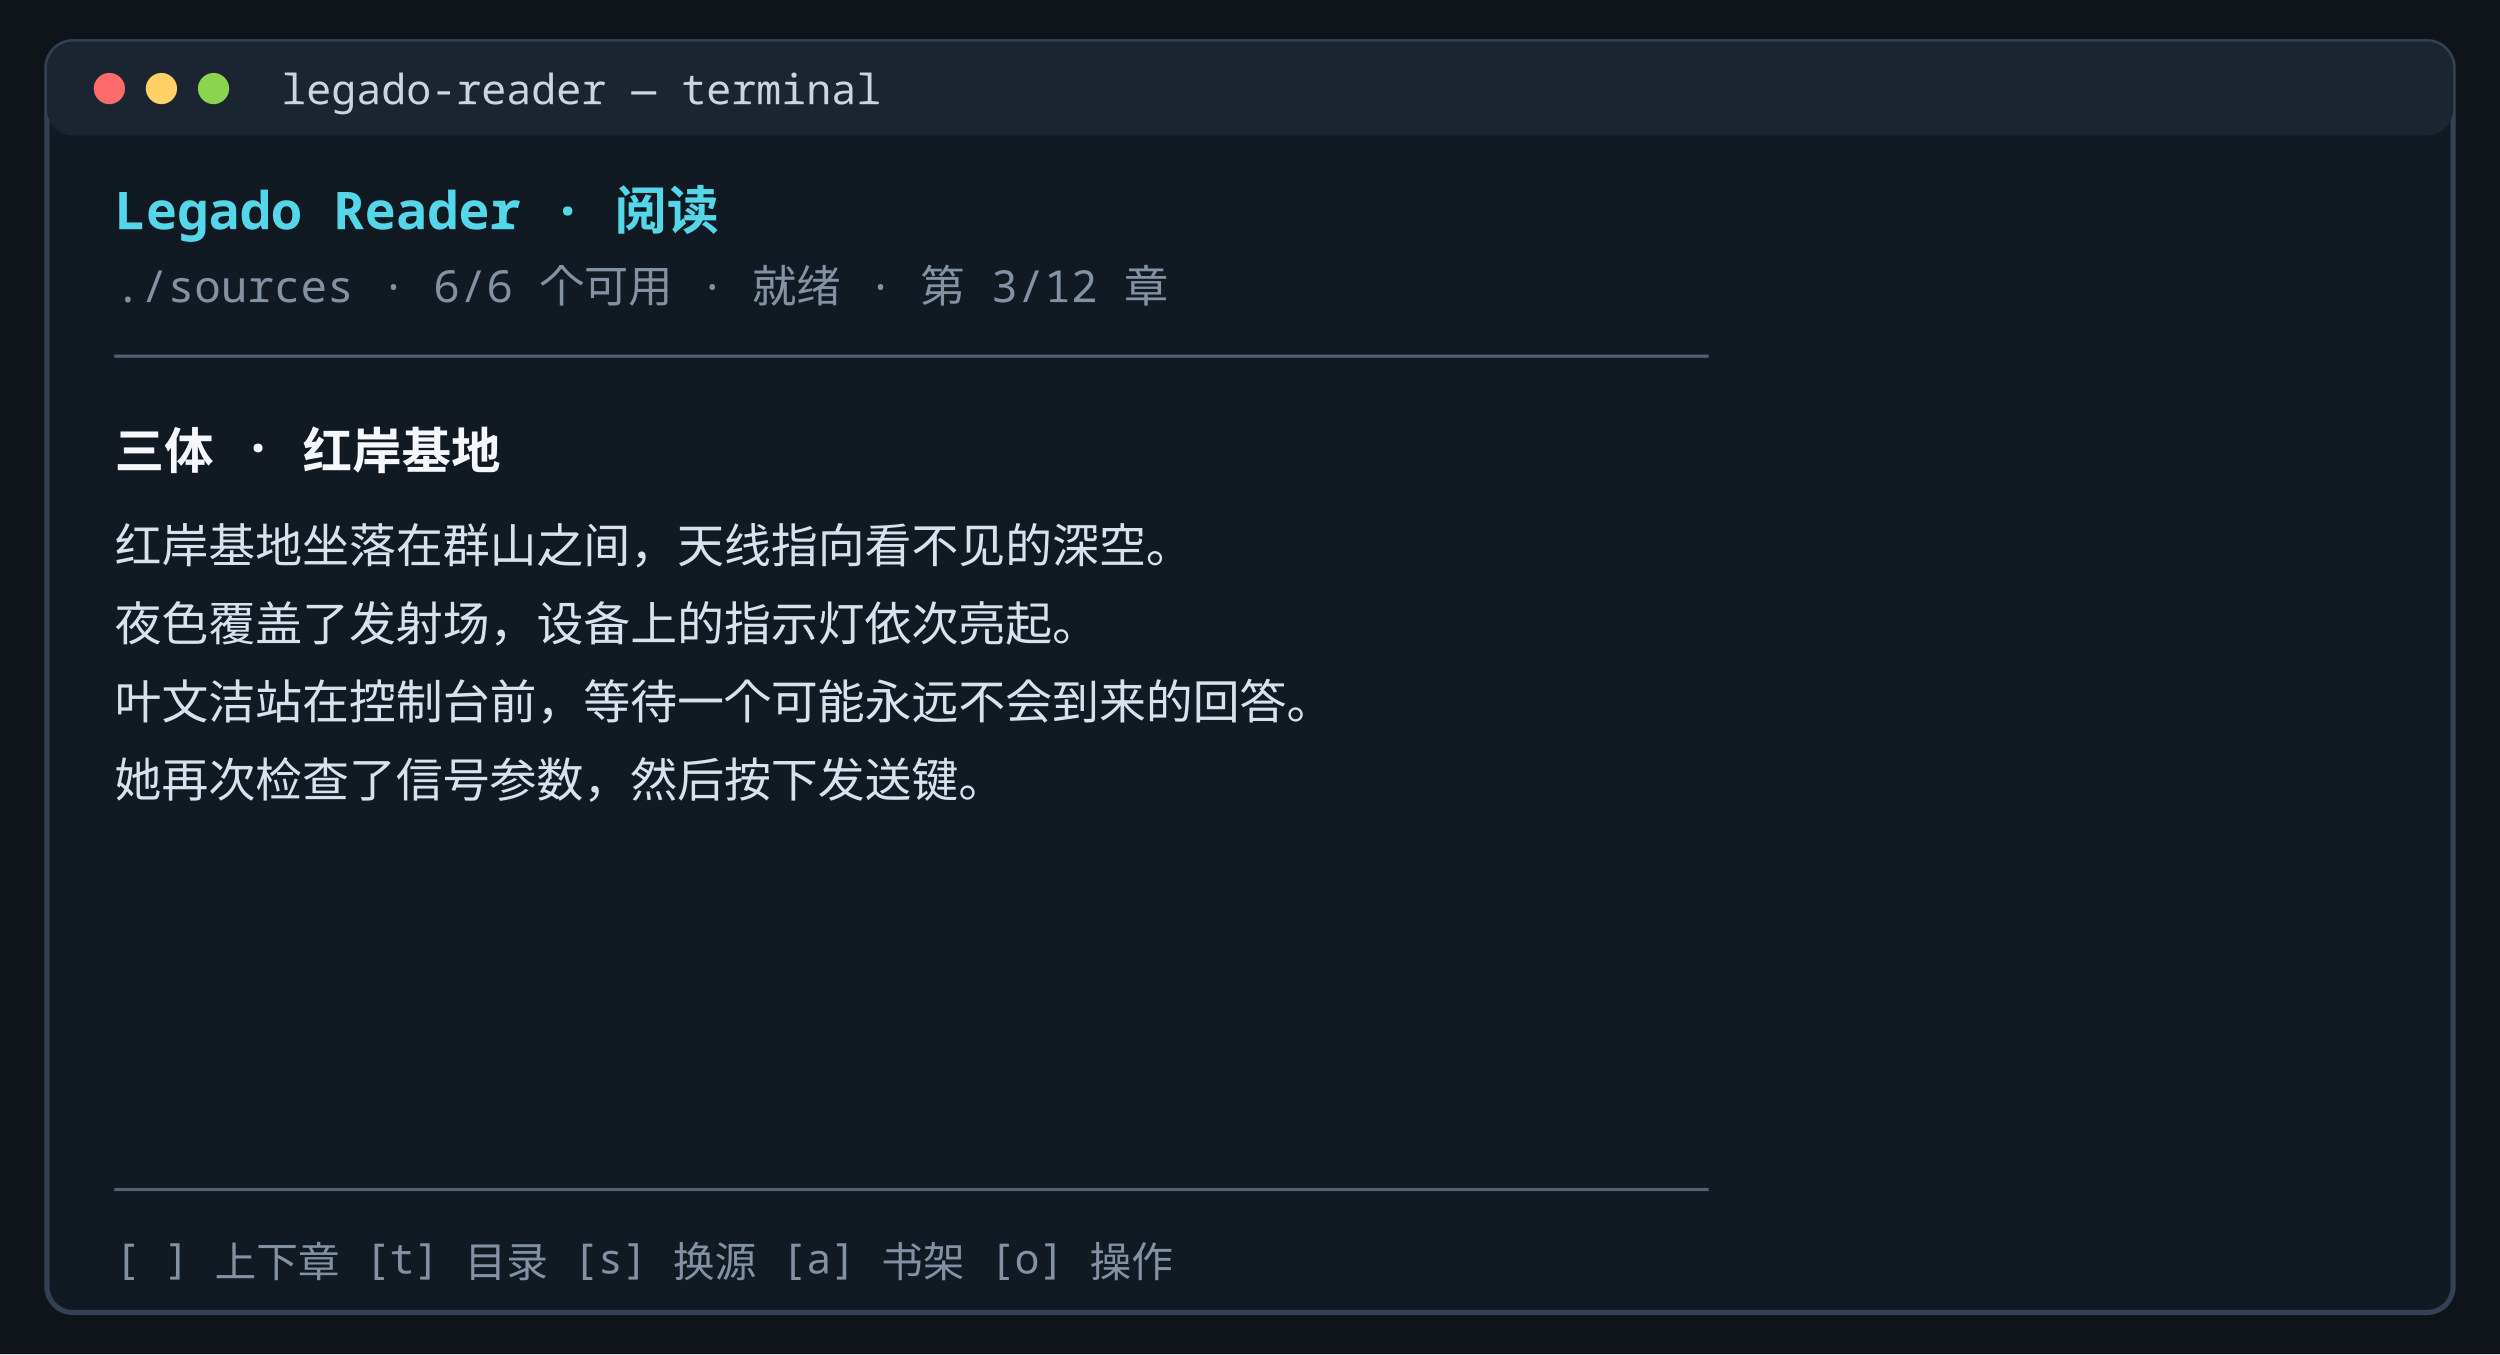
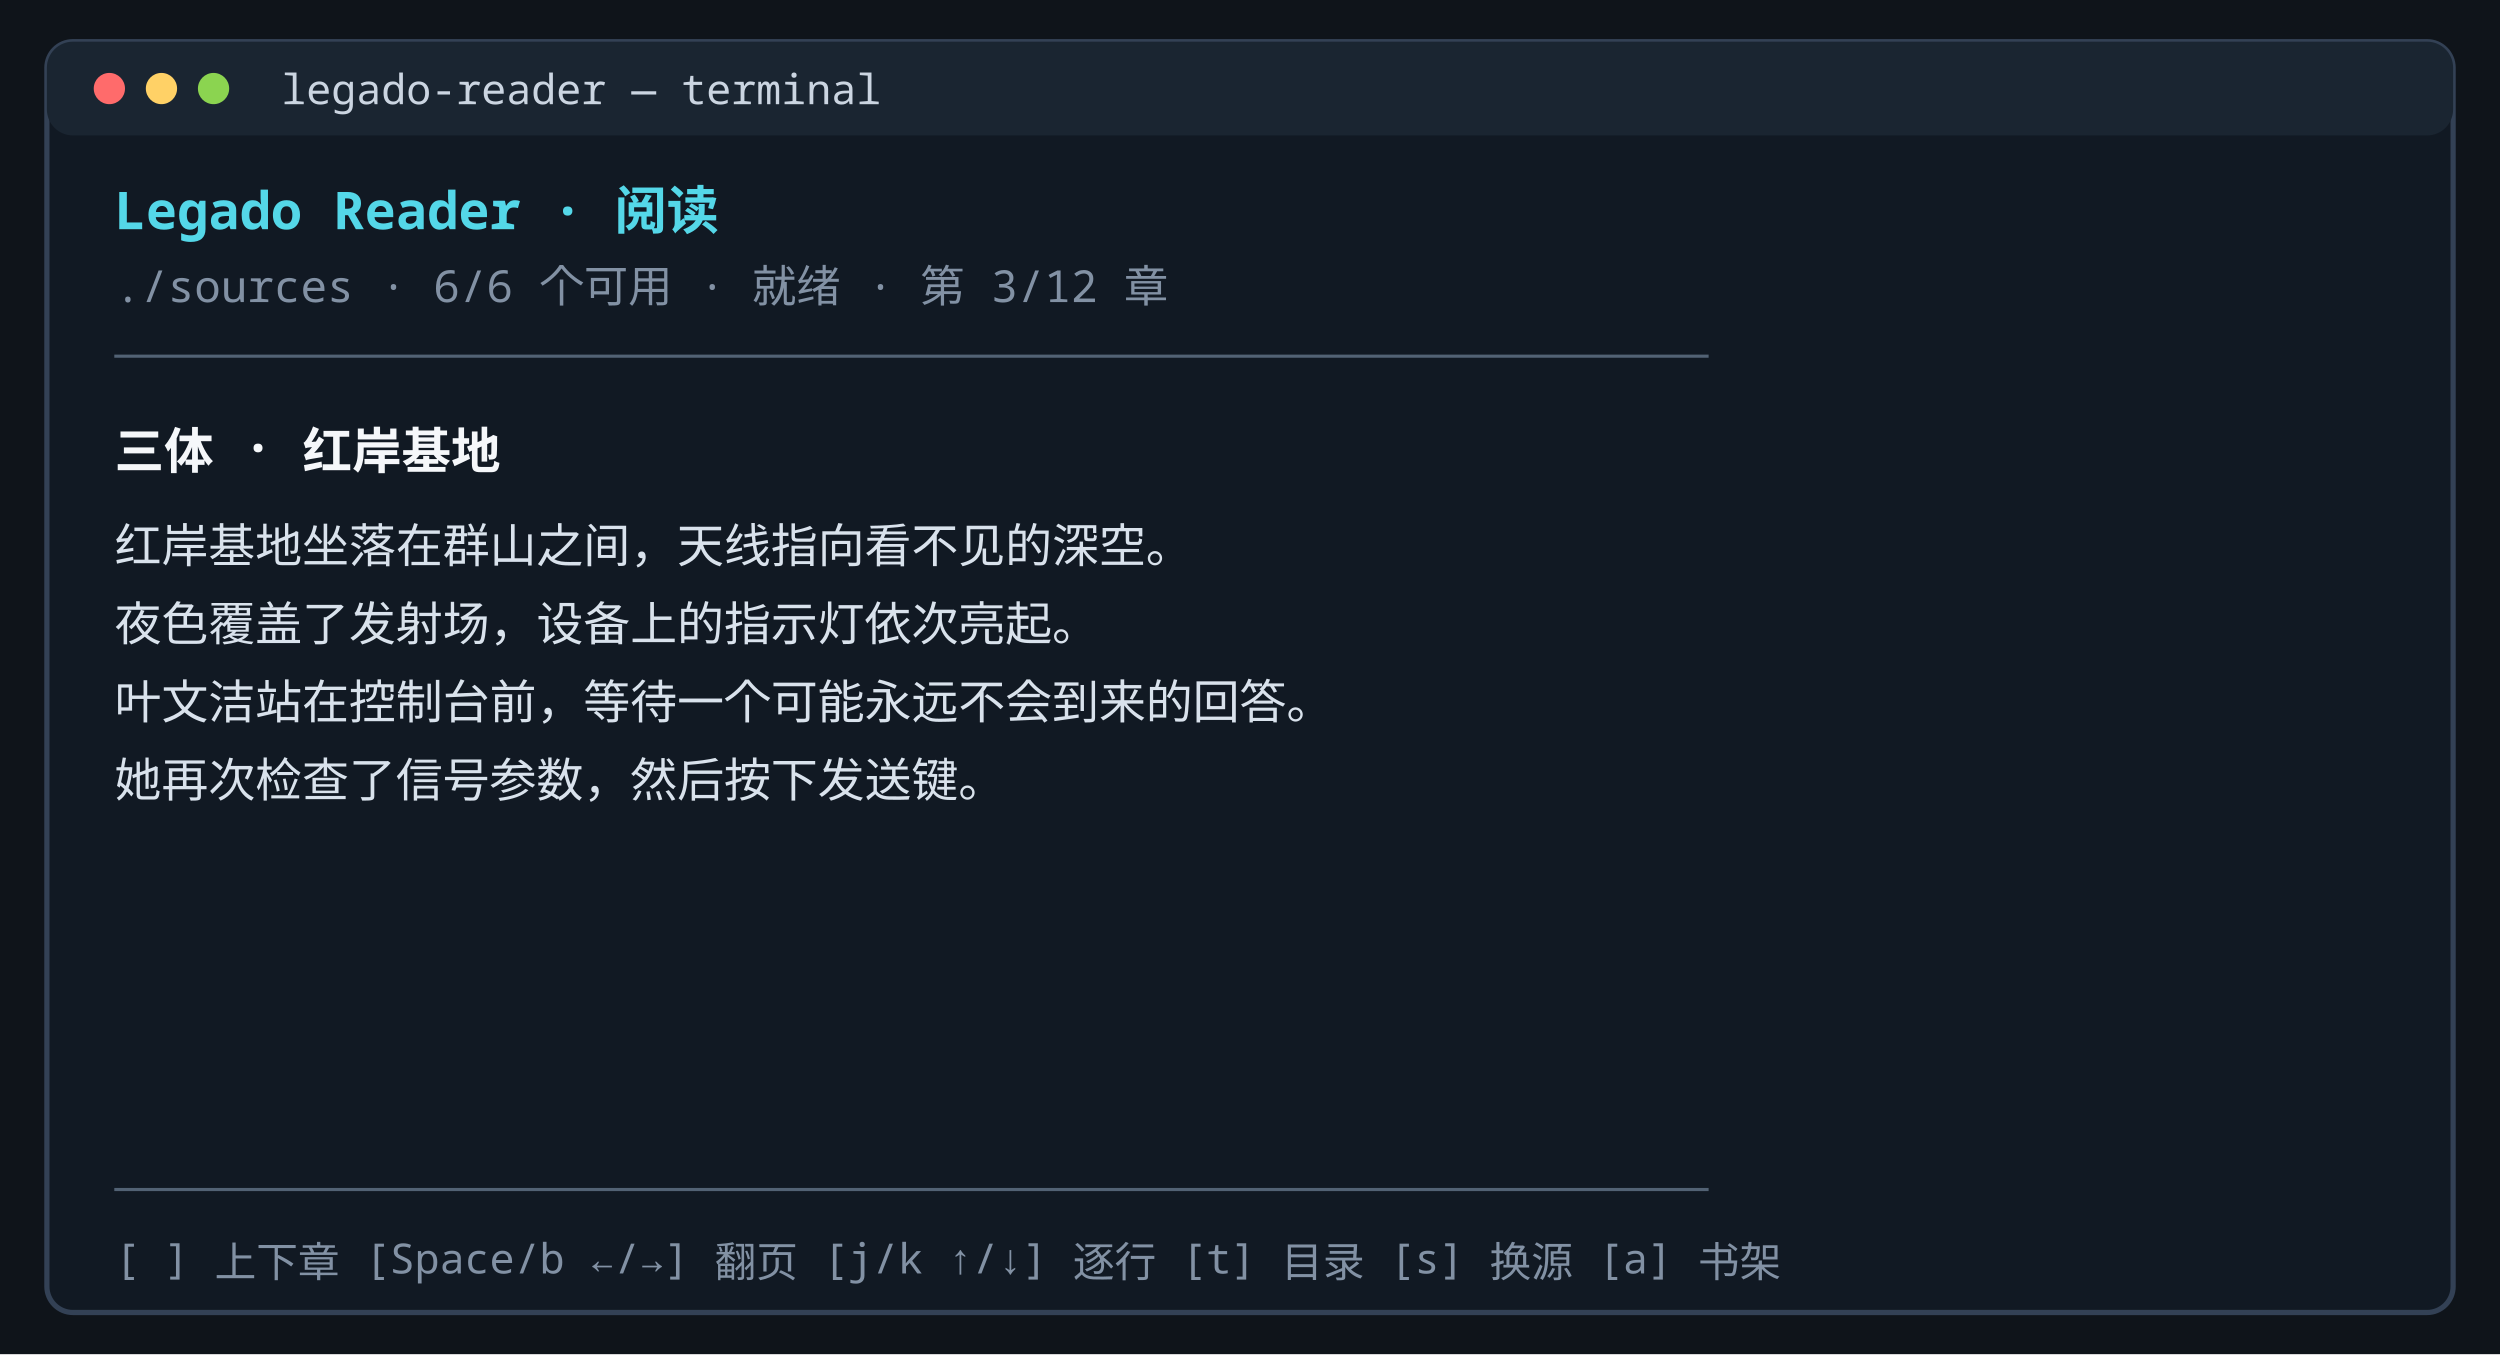
<svg xmlns="http://www.w3.org/2000/svg" width="960" height="520" viewBox="0 0 960 520" role="img" aria-labelledby="title desc">
  <rect width="960" height="520" fill="#0f141a" />
  <rect x="18" y="16" width="924" height="488" rx="10" fill="#111923" stroke="#334155" stroke-width="2" />
  <rect x="18" y="16" width="924" height="36" rx="10" fill="#1a2531" />
  <circle cx="42" cy="34" r="6" fill="#ff6b6b" />
  <circle cx="62" cy="34" r="6" fill="#ffd166" />
  <circle cx="82" cy="34" r="6" fill="#8bd450" />
  <text x="108" y="40" fill="#cbd5e1" font-family="SFMono-Regular,Menlo,Consolas,'Noto Sans Mono',monospace" font-size="16">legado-reader — terminal</text>
  <text x="44" y="88" fill="#54d7e8" font-family="SFMono-Regular,Menlo,Consolas,'Noto Sans Mono',monospace" font-size="20" font-weight="700">Legado Reader  ·  阅读</text>
  <text x="44" y="116" fill="#8291a4" font-family="SFMono-Regular,Menlo,Consolas,'Noto Sans Mono',monospace" font-size="17">./sources · 6/6 个可用 · 就绪 · 第 3/12 章</text>
  <text x="44" y="143" fill="#526274" font-family="SFMono-Regular,Menlo,Consolas,'Noto Sans Mono',monospace" font-size="17">────────────────────────────────────────────────────────────</text>
  <text x="44" y="180" fill="#f5f7fa" font-family="SFMono-Regular,Menlo,Consolas,'Noto Sans Mono',monospace" font-size="19" font-weight="700">三体 · 红岸基地</text>
  <text x="44" y="216" fill="#d9e2ec" font-family="SFMono-Regular,Menlo,Consolas,'Noto Sans Mono',monospace" font-size="18">红岸基地坐落在群山之间，天线指向看不见的深空。</text>
  <text x="44" y="246" fill="#d9e2ec" font-family="SFMono-Regular,Menlo,Consolas,'Noto Sans Mono',monospace" font-size="18">夜色覆盖了发射场，设备上的指示灯依次亮起。</text>
  <text x="44" y="276" fill="#d9e2ec" font-family="SFMono-Regular,Menlo,Consolas,'Noto Sans Mono',monospace" font-size="18">叶文洁站在控制台前，等待一个可能永远不会到来的回答。</text>
  <text x="44" y="306" fill="#d9e2ec" font-family="SFMono-Regular,Menlo,Consolas,'Noto Sans Mono',monospace" font-size="18">她再次检查了信号参数，然后按下发送键。</text>
  <text x="44" y="463" fill="#526274" font-family="SFMono-Regular,Menlo,Consolas,'Noto Sans Mono',monospace" font-size="17">────────────────────────────────────────────────────────────</text>
-   <text x="44" y="489" fill="#8291a4" font-family="SFMono-Regular,Menlo,Consolas,'Noto Sans Mono',monospace" font-size="16">[ ] 上下章  [t] 目录  [s] 换源  [a] 书架  [o] 操作</text>
+   <text x="44" y="489" fill="#8291a4" font-family="SFMono-Regular,Menlo,Consolas,'Noto Sans Mono',monospace" font-size="16">[ ] 上下章  [Space/b ←/→] 翻页  [j/k ↑/↓] 逐行  [t] 目录  [s] 换源  [a] 书架</text>
</svg>
